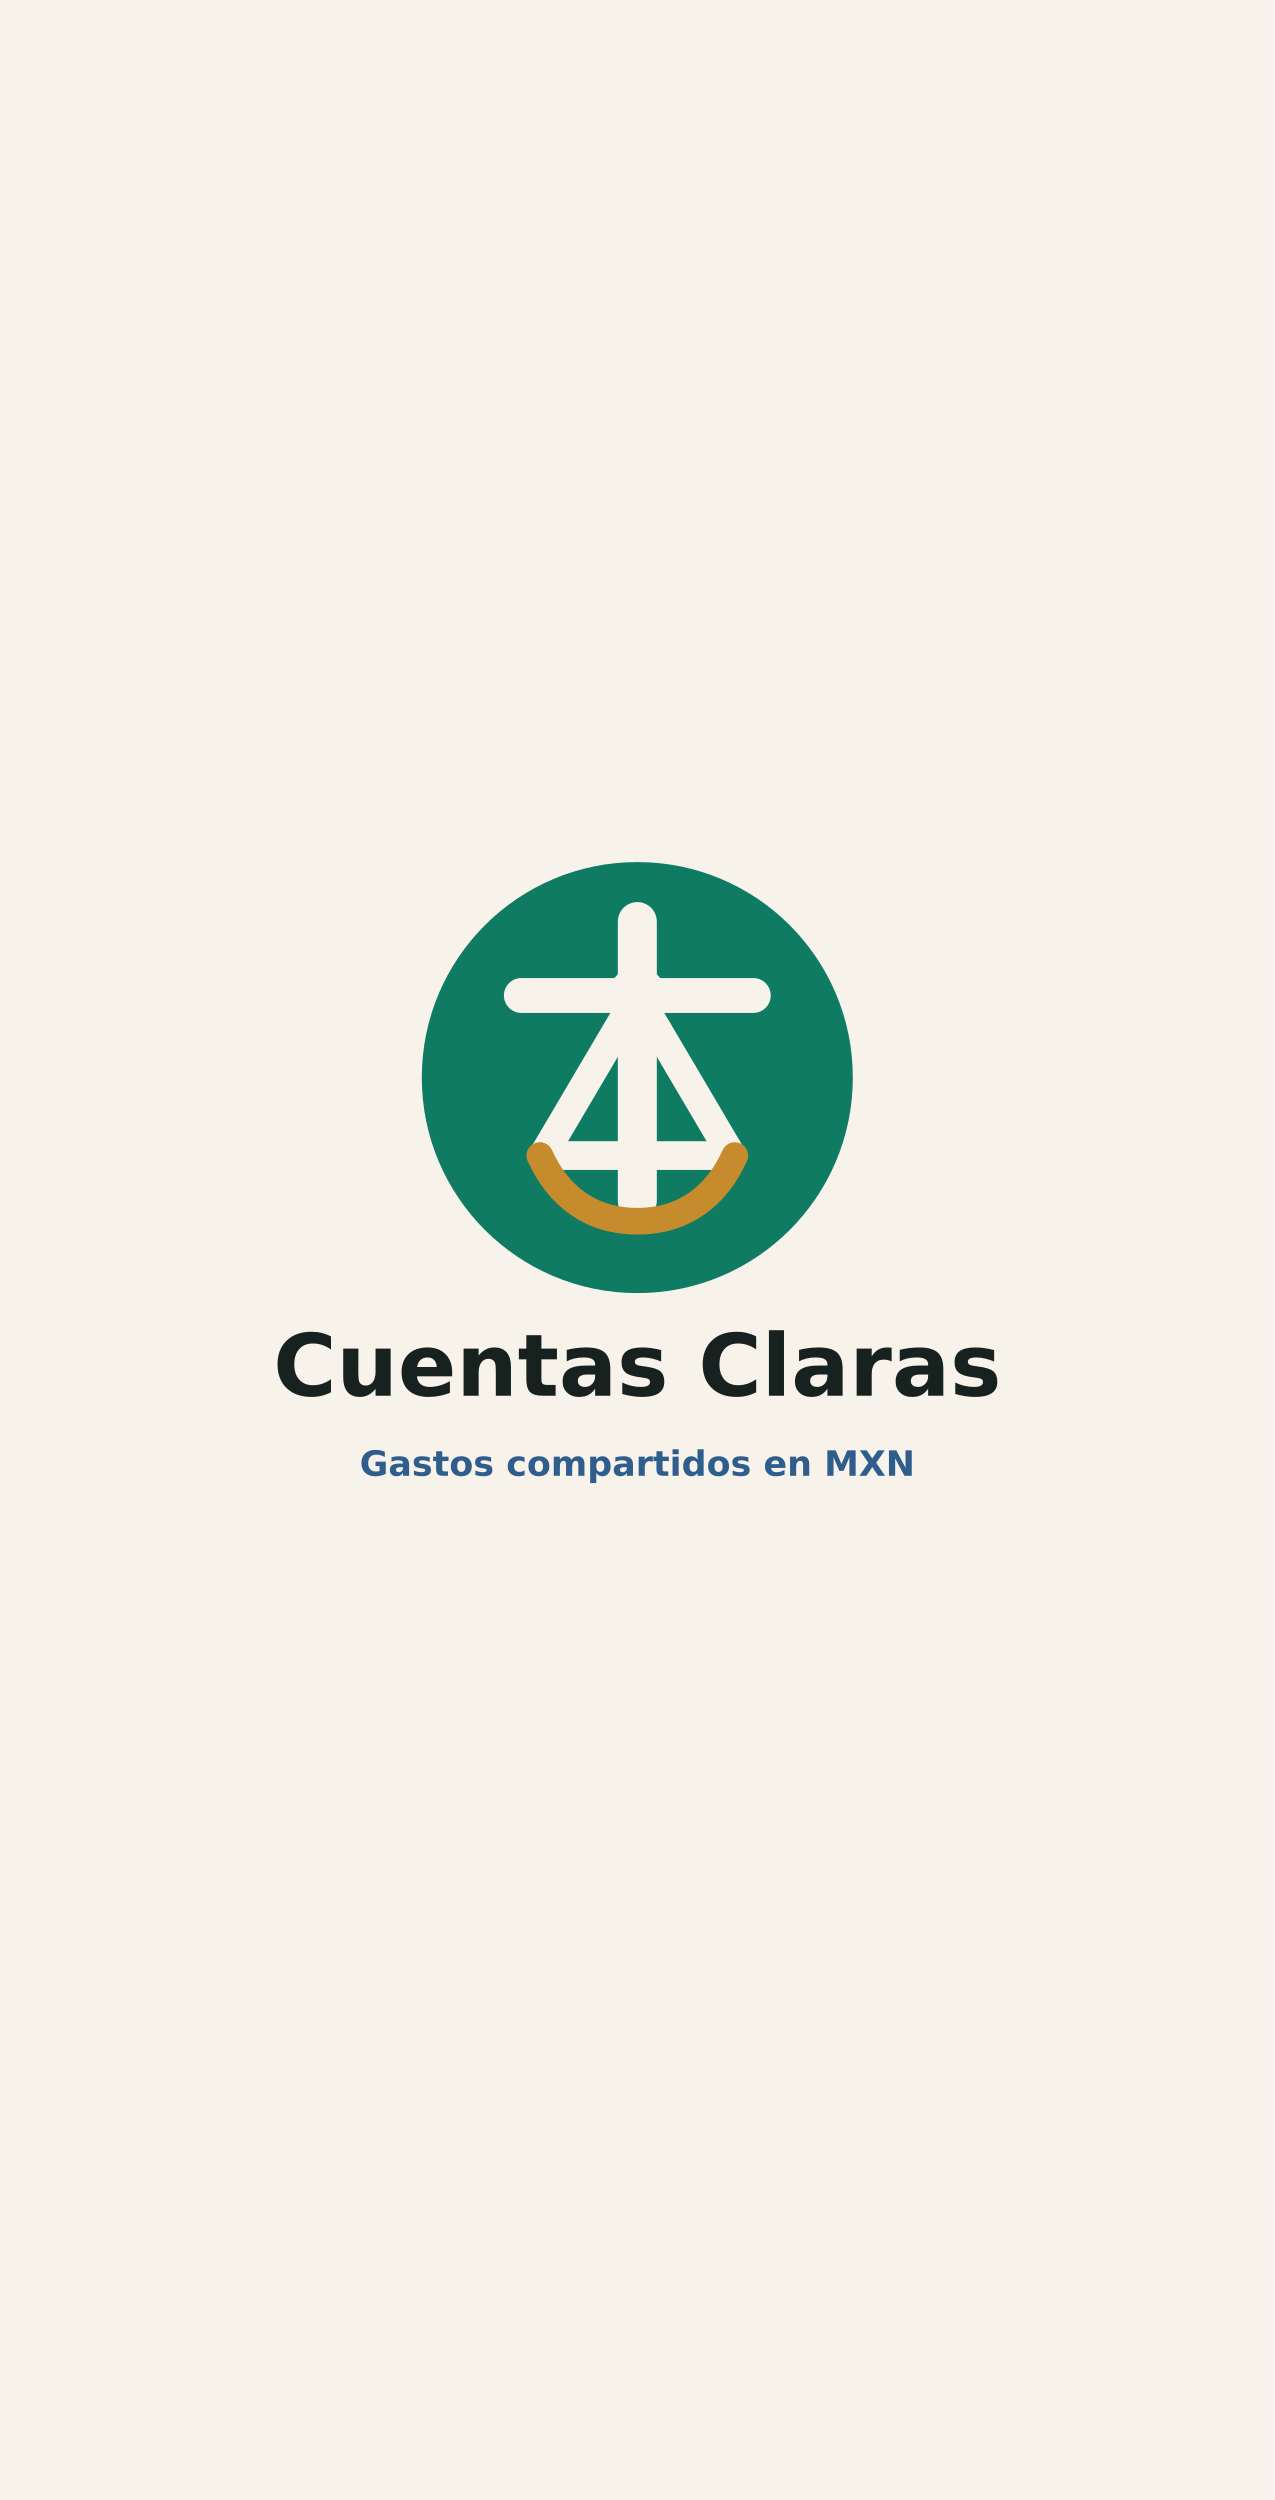
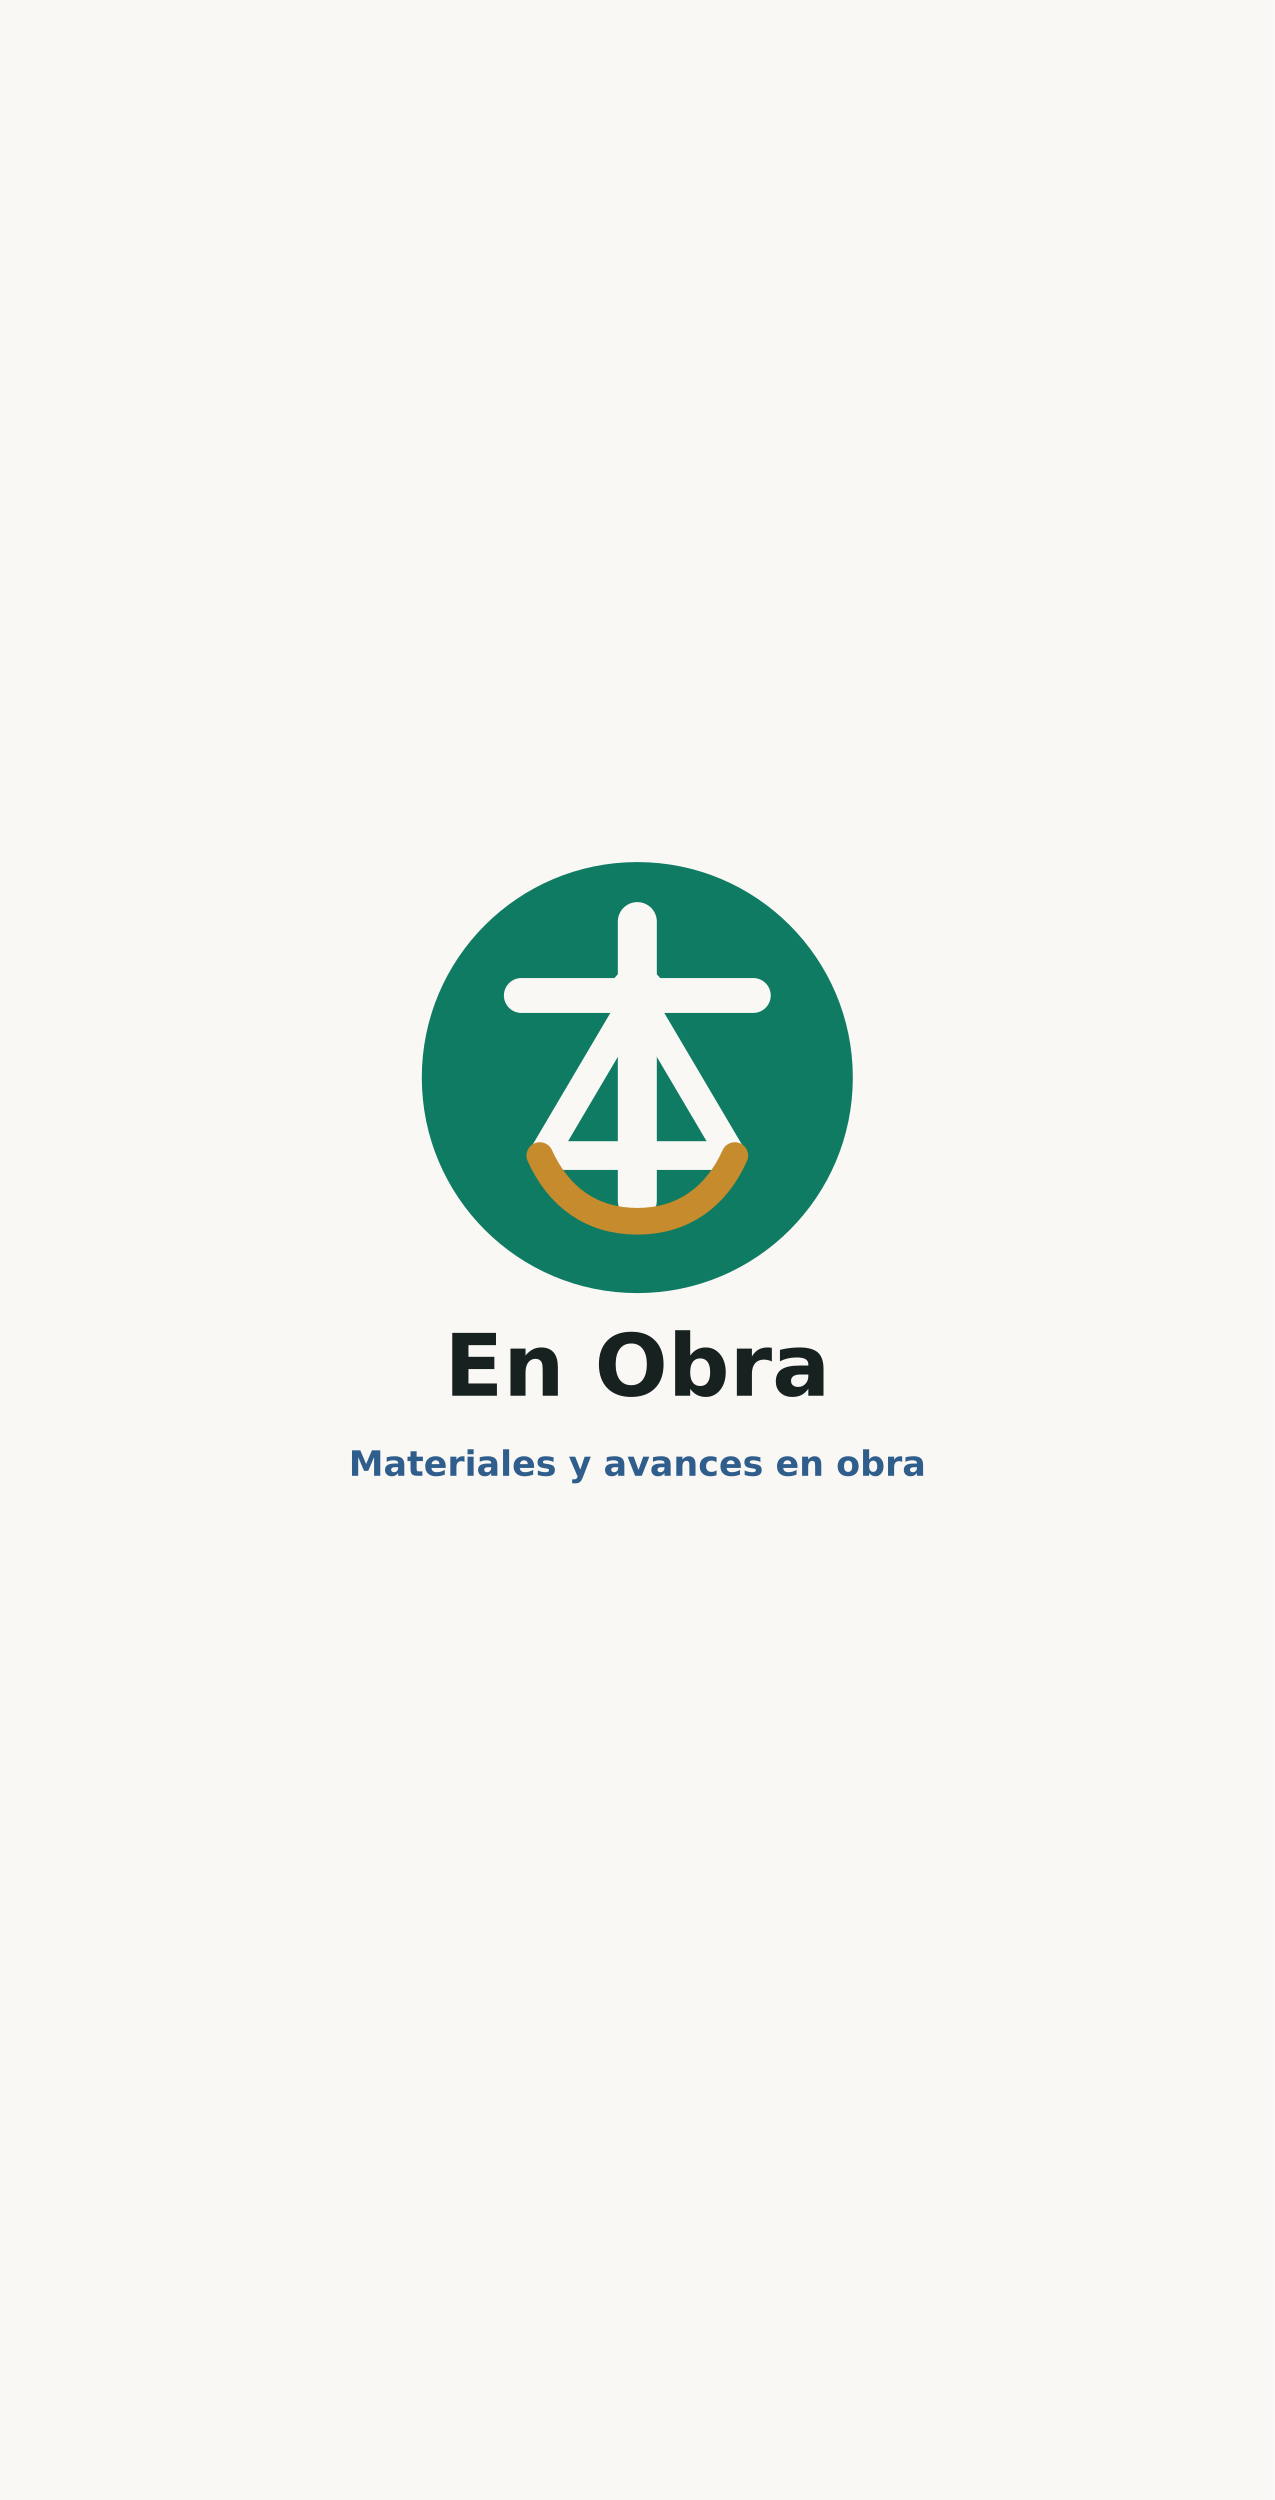
<svg xmlns="http://www.w3.org/2000/svg" width="1242" height="2436" viewBox="0 0 1242 2436">
-   <rect width="1242" height="2436" fill="#F7F3EA" />
+   <rect width="1242" height="2436" fill="#FAF8F5" />
  <circle cx="621" cy="1050" r="210" fill="#0F7B63" />
-   <path d="M621 898v272" stroke="#F7F3EA" stroke-width="38" stroke-linecap="round" />
-   <path d="M508 970h226" stroke="#F7F3EA" stroke-width="34" stroke-linecap="round" />
-   <path d="M621 970l-92 156h184L621 970z" fill="none" stroke="#F7F3EA" stroke-width="28" stroke-linejoin="round" />
+   <path d="M621 898v272" stroke="#FAF8F5" stroke-width="38" stroke-linecap="round" />
+   <path d="M508 970h226" stroke="#FAF8F5" stroke-width="34" stroke-linecap="round" />
+   <path d="M621 970l-92 156h184L621 970z" fill="none" stroke="#FAF8F5" stroke-width="28" stroke-linejoin="round" />
  <path d="M526 1126c18 40 50 64 95 64s77-24 95-64" fill="none" stroke="#C58B2C" stroke-width="26" stroke-linecap="round" />
-   <circle cx="621" cy="970" r="28" fill="#F7F3EA" />
-   <text x="621" y="1360" text-anchor="middle" font-family="DejaVu Sans, Arial, sans-serif" font-size="84" font-weight="800" fill="#17211F">Cuentas Claras</text>
-   <text x="621" y="1438" text-anchor="middle" font-family="DejaVu Sans, Arial, sans-serif" font-size="34" font-weight="700" fill="#2F5D8C">Gastos compartidos en MXN</text>
+   <circle cx="621" cy="970" r="28" fill="#FAF8F5" />
+   <text x="621" y="1360" text-anchor="middle" font-family="DejaVu Sans, Arial, sans-serif" font-size="84" font-weight="800" fill="#17211F">En Obra</text>
+   <text x="621" y="1438" text-anchor="middle" font-family="DejaVu Sans, Arial, sans-serif" font-size="34" font-weight="700" fill="#2F5D8C">Materiales y avances en obra</text>
</svg>
